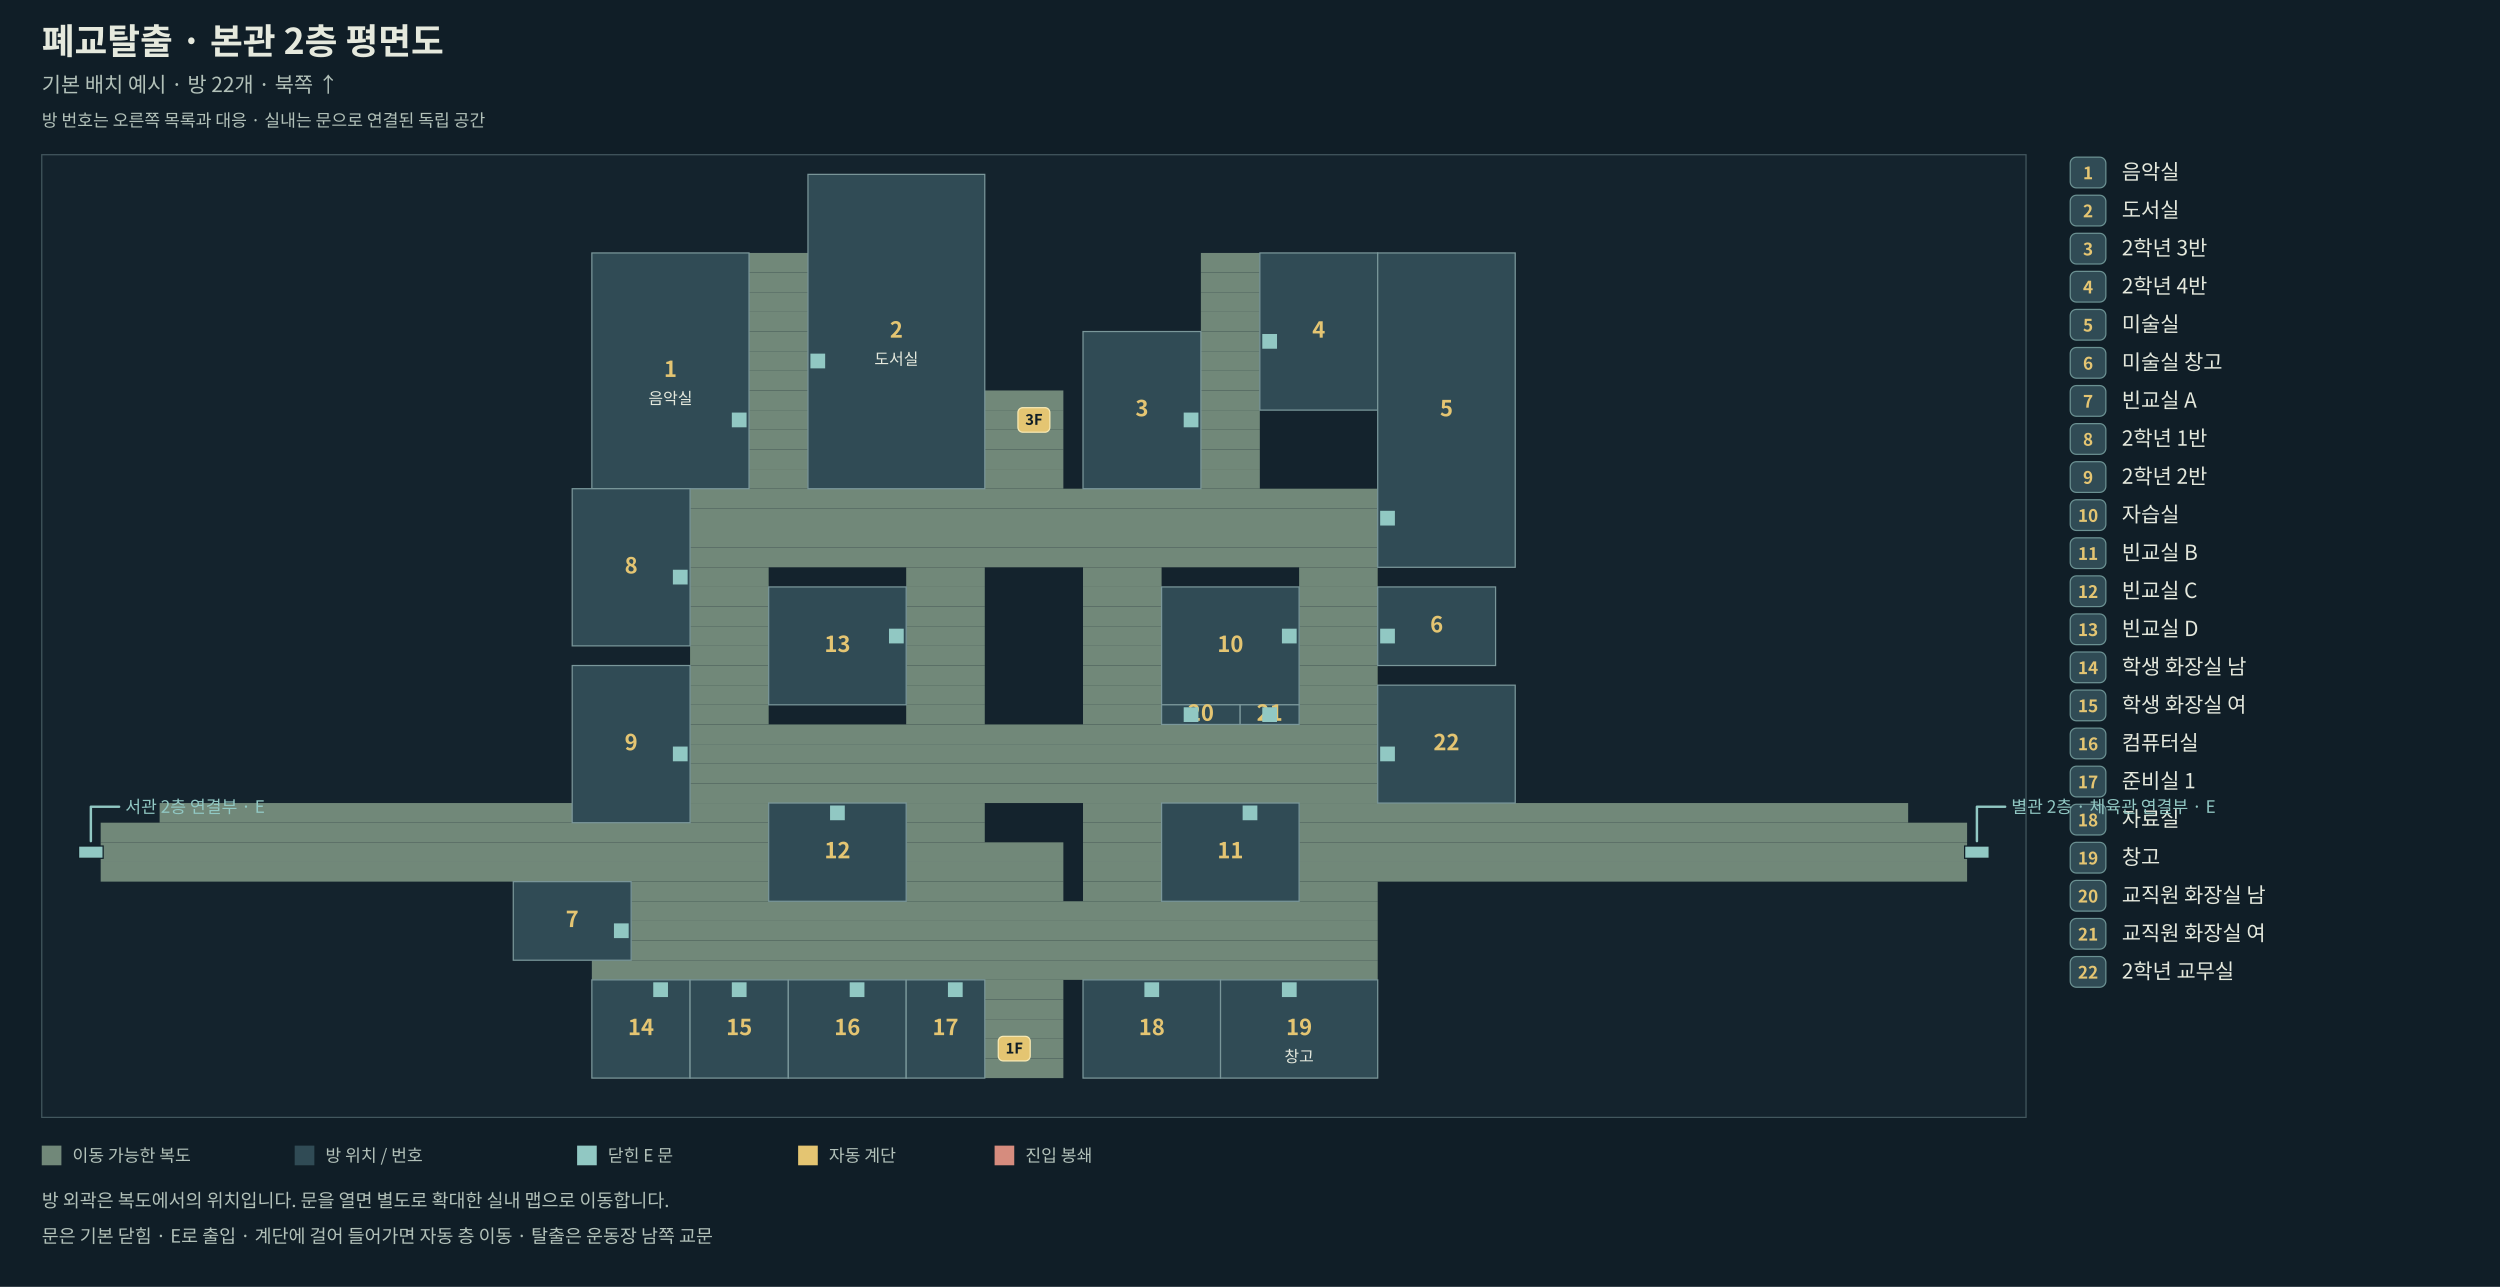
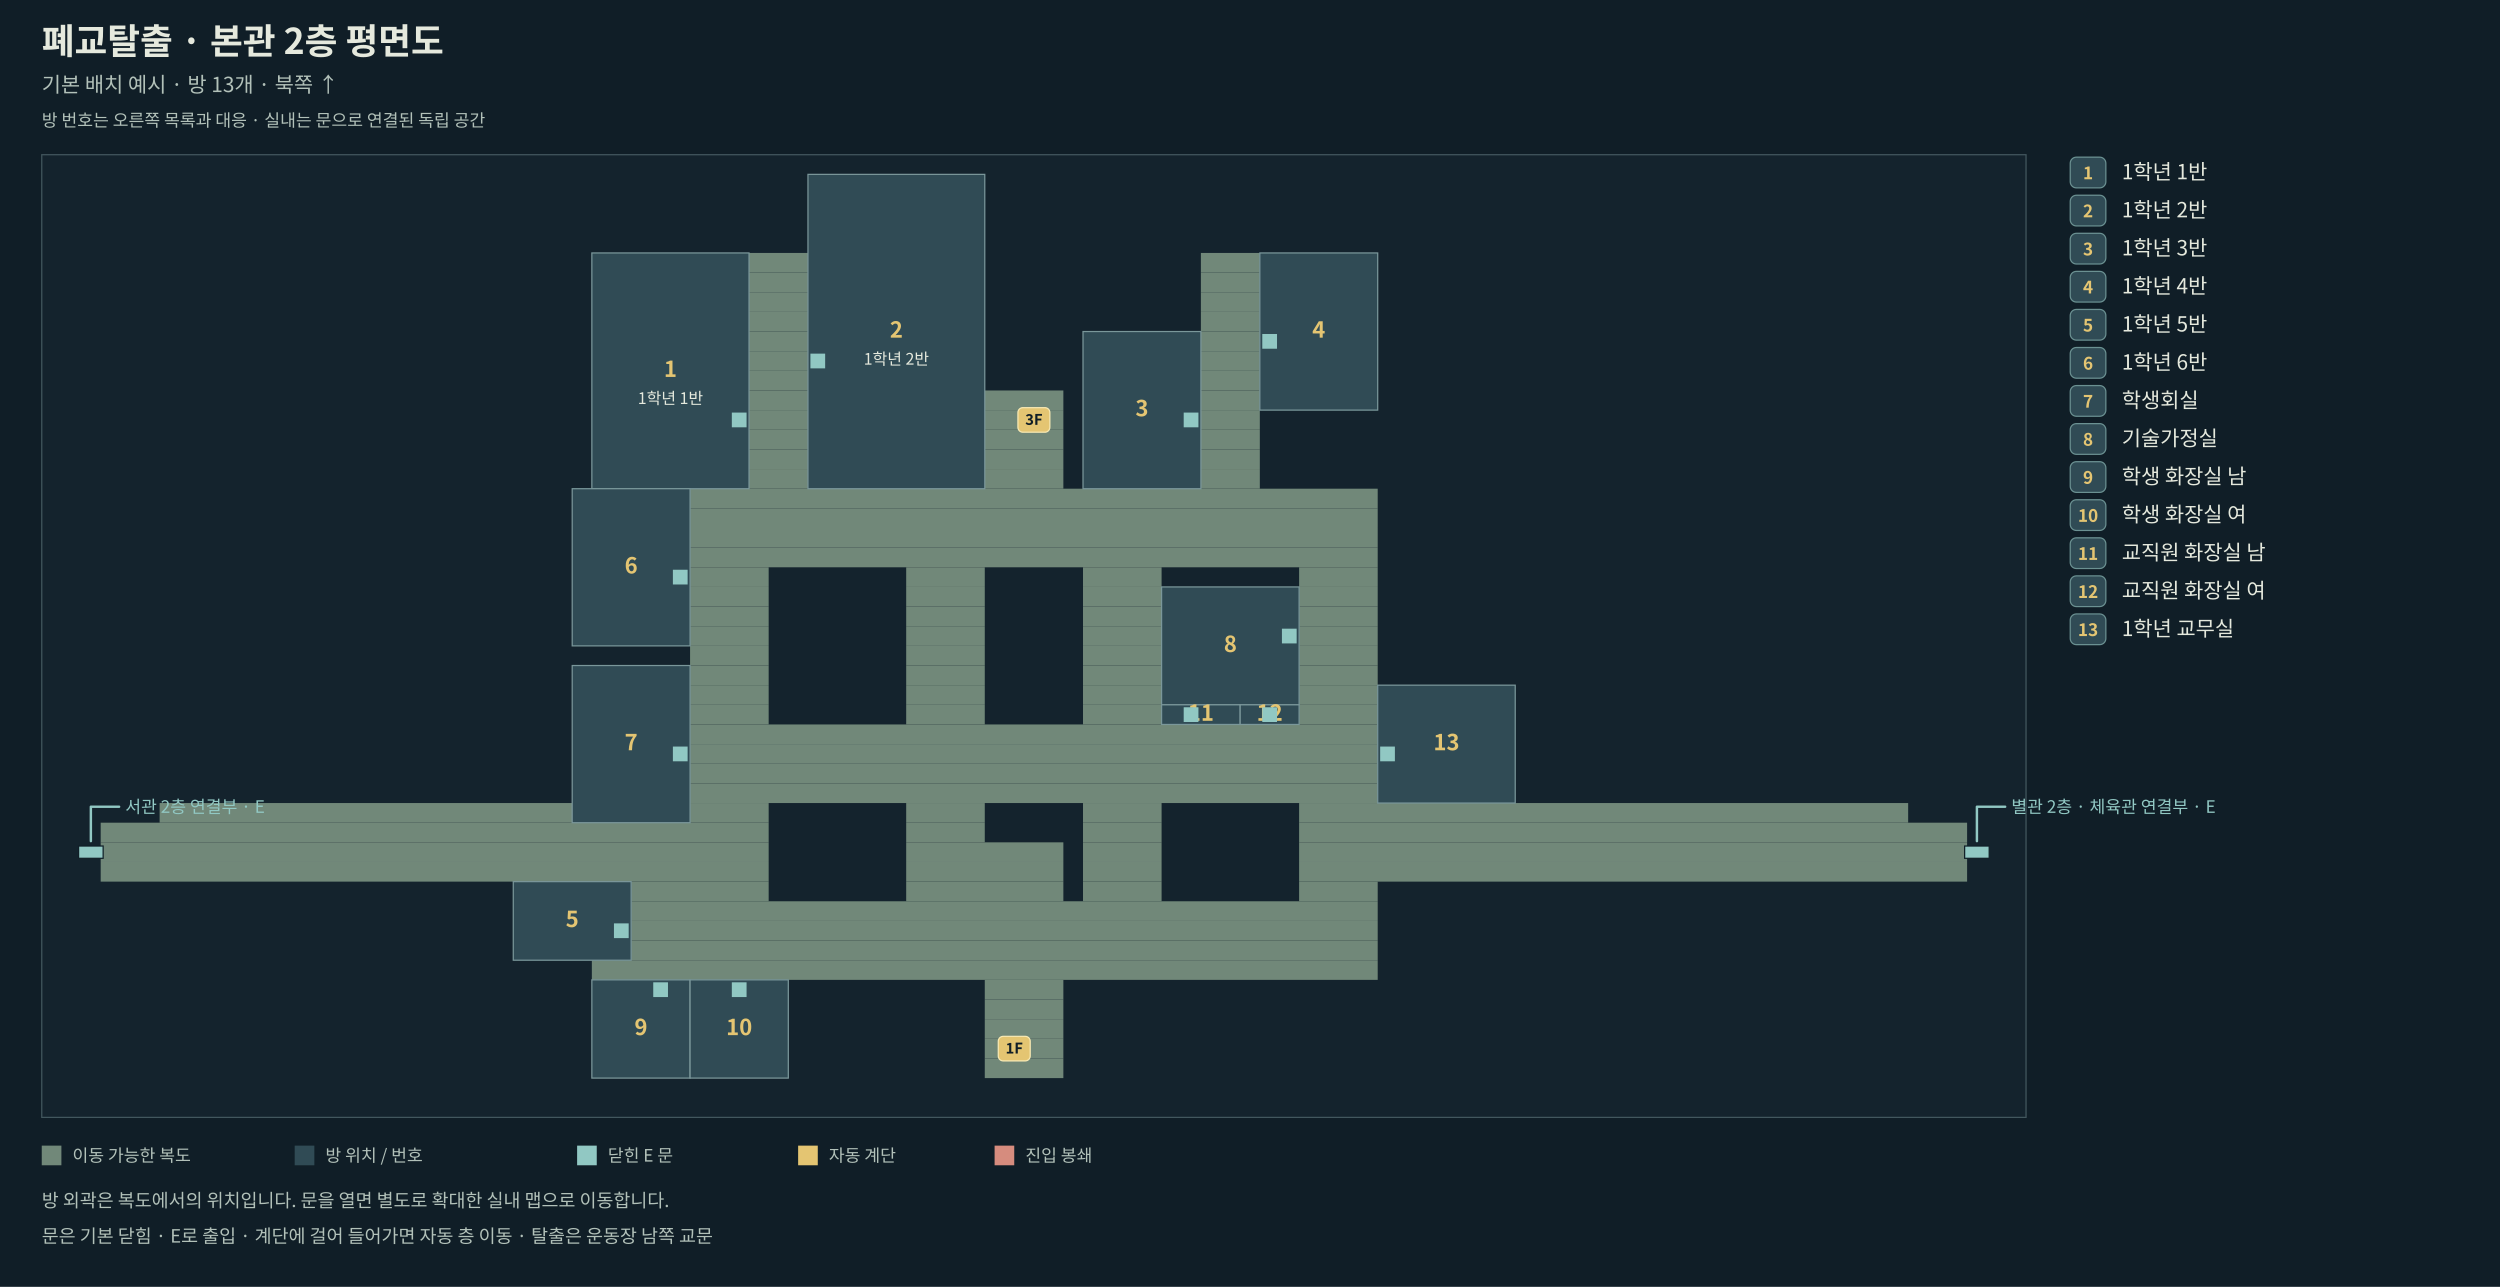
<svg xmlns="http://www.w3.org/2000/svg" width="2036" height="1048" viewBox="0 0 2036 1048" role="img">
  <style>text{font-family:"Noto Sans CJK KR","Noto Sans KR",sans-serif}</style>
  <rect x="0" y="0" width="2036" height="1048" fill="#101e27" stroke="none" rx="0" />
  <text x="34" y="44" font-size="29" fill="#e5e9dd" text-anchor="start" font-weight="bold">폐교탈출 · 본관 2층 평면도</text>
-   <text x="34" y="75" font-size="17" fill="#b2c1b9" text-anchor="start" font-weight="normal">기본 배치 예시 · 방 22개 · 북쪽 ↑</text>
+   <text x="34" y="75" font-size="17" fill="#b2c1b9" text-anchor="start" font-weight="normal">기본 배치 예시 · 방 13개 · 북쪽 ↑</text>
  <text x="34" y="103" font-size="14" fill="#b2c1b9" text-anchor="start" font-weight="normal">방 번호는 오른쪽 목록과 대응 · 실내는 문으로 연결된 독립 공간</text>
  <rect x="34" y="126" width="1616" height="784" fill="#14232d" stroke="#42575e" rx="0" />
  <rect x="802" y="862" width="64" height="16" fill="#718879" stroke="none" rx="0" />
  <rect x="802" y="846" width="64" height="16" fill="#718879" stroke="none" rx="0" />
  <rect x="802" y="830" width="64" height="16" fill="#718879" stroke="none" rx="0" />
  <rect x="802" y="814" width="64" height="16" fill="#718879" stroke="none" rx="0" />
  <rect x="802" y="798" width="64" height="16" fill="#718879" stroke="none" rx="0" />
  <rect x="482" y="782" width="640" height="16" fill="#718879" stroke="none" rx="0" />
  <rect x="514" y="766" width="608" height="16" fill="#718879" stroke="none" rx="0" />
  <rect x="514" y="750" width="608" height="16" fill="#718879" stroke="none" rx="0" />
  <rect x="514" y="734" width="608" height="16" fill="#718879" stroke="none" rx="0" />
  <rect x="514" y="718" width="112" height="16" fill="#718879" stroke="none" rx="0" />
  <rect x="738" y="718" width="128" height="16" fill="#718879" stroke="none" rx="0" />
  <rect x="882" y="718" width="64" height="16" fill="#718879" stroke="none" rx="0" />
  <rect x="1058" y="718" width="64" height="16" fill="#718879" stroke="none" rx="0" />
  <rect x="82" y="702" width="544" height="16" fill="#718879" stroke="none" rx="0" />
  <rect x="738" y="702" width="128" height="16" fill="#718879" stroke="none" rx="0" />
  <rect x="882" y="702" width="64" height="16" fill="#718879" stroke="none" rx="0" />
  <rect x="1058" y="702" width="544" height="16" fill="#718879" stroke="none" rx="0" />
  <rect x="82" y="686" width="544" height="16" fill="#718879" stroke="none" rx="0" />
  <rect x="738" y="686" width="128" height="16" fill="#718879" stroke="none" rx="0" />
  <rect x="882" y="686" width="64" height="16" fill="#718879" stroke="none" rx="0" />
  <rect x="1058" y="686" width="544" height="16" fill="#718879" stroke="none" rx="0" />
  <rect x="82" y="670" width="544" height="16" fill="#718879" stroke="none" rx="0" />
  <rect x="738" y="670" width="64" height="16" fill="#718879" stroke="none" rx="0" />
  <rect x="882" y="670" width="64" height="16" fill="#718879" stroke="none" rx="0" />
  <rect x="1058" y="670" width="544" height="16" fill="#718879" stroke="none" rx="0" />
  <rect x="130" y="654" width="336" height="16" fill="#718879" stroke="none" rx="0" />
  <rect x="562" y="654" width="64" height="16" fill="#718879" stroke="none" rx="0" />
  <rect x="738" y="654" width="64" height="16" fill="#718879" stroke="none" rx="0" />
  <rect x="882" y="654" width="64" height="16" fill="#718879" stroke="none" rx="0" />
  <rect x="1058" y="654" width="496" height="16" fill="#718879" stroke="none" rx="0" />
  <rect x="562" y="638" width="560" height="16" fill="#718879" stroke="none" rx="0" />
  <rect x="562" y="622" width="560" height="16" fill="#718879" stroke="none" rx="0" />
  <rect x="562" y="606" width="560" height="16" fill="#718879" stroke="none" rx="0" />
  <rect x="562" y="590" width="560" height="16" fill="#718879" stroke="none" rx="0" />
  <rect x="562" y="574" width="64" height="16" fill="#718879" stroke="none" rx="0" />
  <rect x="738" y="574" width="64" height="16" fill="#718879" stroke="none" rx="0" />
  <rect x="882" y="574" width="64" height="16" fill="#718879" stroke="none" rx="0" />
  <rect x="1058" y="574" width="64" height="16" fill="#718879" stroke="none" rx="0" />
  <rect x="562" y="558" width="64" height="16" fill="#718879" stroke="none" rx="0" />
  <rect x="738" y="558" width="64" height="16" fill="#718879" stroke="none" rx="0" />
  <rect x="882" y="558" width="64" height="16" fill="#718879" stroke="none" rx="0" />
  <rect x="1058" y="558" width="64" height="16" fill="#718879" stroke="none" rx="0" />
  <rect x="562" y="542" width="64" height="16" fill="#718879" stroke="none" rx="0" />
  <rect x="738" y="542" width="64" height="16" fill="#718879" stroke="none" rx="0" />
  <rect x="882" y="542" width="64" height="16" fill="#718879" stroke="none" rx="0" />
  <rect x="1058" y="542" width="64" height="16" fill="#718879" stroke="none" rx="0" />
  <rect x="562" y="526" width="64" height="16" fill="#718879" stroke="none" rx="0" />
  <rect x="738" y="526" width="64" height="16" fill="#718879" stroke="none" rx="0" />
  <rect x="882" y="526" width="64" height="16" fill="#718879" stroke="none" rx="0" />
  <rect x="1058" y="526" width="64" height="16" fill="#718879" stroke="none" rx="0" />
  <rect x="562" y="510" width="64" height="16" fill="#718879" stroke="none" rx="0" />
  <rect x="738" y="510" width="64" height="16" fill="#718879" stroke="none" rx="0" />
  <rect x="882" y="510" width="64" height="16" fill="#718879" stroke="none" rx="0" />
  <rect x="1058" y="510" width="64" height="16" fill="#718879" stroke="none" rx="0" />
  <rect x="562" y="494" width="64" height="16" fill="#718879" stroke="none" rx="0" />
  <rect x="738" y="494" width="64" height="16" fill="#718879" stroke="none" rx="0" />
  <rect x="882" y="494" width="64" height="16" fill="#718879" stroke="none" rx="0" />
  <rect x="1058" y="494" width="64" height="16" fill="#718879" stroke="none" rx="0" />
  <rect x="562" y="478" width="64" height="16" fill="#718879" stroke="none" rx="0" />
  <rect x="738" y="478" width="64" height="16" fill="#718879" stroke="none" rx="0" />
  <rect x="882" y="478" width="64" height="16" fill="#718879" stroke="none" rx="0" />
  <rect x="1058" y="478" width="64" height="16" fill="#718879" stroke="none" rx="0" />
  <rect x="562" y="462" width="64" height="16" fill="#718879" stroke="none" rx="0" />
  <rect x="738" y="462" width="64" height="16" fill="#718879" stroke="none" rx="0" />
  <rect x="882" y="462" width="64" height="16" fill="#718879" stroke="none" rx="0" />
  <rect x="1058" y="462" width="64" height="16" fill="#718879" stroke="none" rx="0" />
  <rect x="562" y="446" width="560" height="16" fill="#718879" stroke="none" rx="0" />
  <rect x="562" y="430" width="560" height="16" fill="#718879" stroke="none" rx="0" />
  <rect x="562" y="414" width="560" height="16" fill="#718879" stroke="none" rx="0" />
  <rect x="562" y="398" width="560" height="16" fill="#718879" stroke="none" rx="0" />
  <rect x="610" y="382" width="48" height="16" fill="#718879" stroke="none" rx="0" />
  <rect x="802" y="382" width="64" height="16" fill="#718879" stroke="none" rx="0" />
  <rect x="978" y="382" width="48" height="16" fill="#718879" stroke="none" rx="0" />
  <rect x="610" y="366" width="48" height="16" fill="#718879" stroke="none" rx="0" />
  <rect x="802" y="366" width="64" height="16" fill="#718879" stroke="none" rx="0" />
  <rect x="978" y="366" width="48" height="16" fill="#718879" stroke="none" rx="0" />
  <rect x="610" y="350" width="48" height="16" fill="#718879" stroke="none" rx="0" />
  <rect x="802" y="350" width="64" height="16" fill="#718879" stroke="none" rx="0" />
  <rect x="978" y="350" width="48" height="16" fill="#718879" stroke="none" rx="0" />
  <rect x="610" y="334" width="48" height="16" fill="#718879" stroke="none" rx="0" />
  <rect x="802" y="334" width="64" height="16" fill="#718879" stroke="none" rx="0" />
  <rect x="978" y="334" width="48" height="16" fill="#718879" stroke="none" rx="0" />
  <rect x="610" y="318" width="48" height="16" fill="#718879" stroke="none" rx="0" />
  <rect x="802" y="318" width="64" height="16" fill="#718879" stroke="none" rx="0" />
  <rect x="978" y="318" width="48" height="16" fill="#718879" stroke="none" rx="0" />
  <rect x="610" y="302" width="48" height="16" fill="#718879" stroke="none" rx="0" />
  <rect x="978" y="302" width="48" height="16" fill="#718879" stroke="none" rx="0" />
  <rect x="610" y="286" width="48" height="16" fill="#718879" stroke="none" rx="0" />
  <rect x="978" y="286" width="48" height="16" fill="#718879" stroke="none" rx="0" />
  <rect x="610" y="270" width="48" height="16" fill="#718879" stroke="none" rx="0" />
  <rect x="978" y="270" width="48" height="16" fill="#718879" stroke="none" rx="0" />
  <rect x="610" y="254" width="48" height="16" fill="#718879" stroke="none" rx="0" />
  <rect x="978" y="254" width="48" height="16" fill="#718879" stroke="none" rx="0" />
  <rect x="610" y="238" width="48" height="16" fill="#718879" stroke="none" rx="0" />
  <rect x="978" y="238" width="48" height="16" fill="#718879" stroke="none" rx="0" />
  <rect x="610" y="222" width="48" height="16" fill="#718879" stroke="none" rx="0" />
  <rect x="978" y="222" width="48" height="16" fill="#718879" stroke="none" rx="0" />
  <rect x="610" y="206" width="48" height="16" fill="#718879" stroke="none" rx="0" />
  <rect x="978" y="206" width="48" height="16" fill="#718879" stroke="none" rx="0" />
-   <a href="rooms/room-f2-0.svg">
+   <a href="rooms/room-f20-0.svg">
    <rect x="482" y="206" width="128" height="192" fill="#304b55" stroke="#7a979a" rx="0" />
    <text x="546" y="307" font-size="18" fill="#e4c572" text-anchor="middle" font-weight="bold">1</text>
-     <text x="546" y="329" font-size="13" fill="#e5e9dd" text-anchor="middle" font-weight="normal">음악실</text>
+     <text x="546" y="329" font-size="13" fill="#e5e9dd" text-anchor="middle" font-weight="normal">1학년 1반</text>
    <rect x="596" y="336" width="12" height="12" fill="#91c8c3" stroke="none" rx="0" />
    <rect x="1686" y="128" width="29" height="25" fill="#304b55" stroke="#6b9192" rx="5" />
    <text x="1700.5" y="146" font-size="14" fill="#e4c572" text-anchor="middle" font-weight="bold">1</text>
-     <text x="1728" y="146" font-size="17" fill="#e5e9dd" text-anchor="start" font-weight="normal">음악실</text>
-   </a>
-   <a href="rooms/room-f2-1.svg">
+     <text x="1728" y="146" font-size="17" fill="#e5e9dd" text-anchor="start" font-weight="normal">1학년 1반</text>
+   </a>
+   <a href="rooms/room-f20-1.svg">
    <rect x="658" y="142" width="144" height="256" fill="#304b55" stroke="#7a979a" rx="0" />
    <text x="730" y="275" font-size="18" fill="#e4c572" text-anchor="middle" font-weight="bold">2</text>
-     <text x="730" y="297" font-size="13" fill="#e5e9dd" text-anchor="middle" font-weight="normal">도서실</text>
+     <text x="730" y="297" font-size="13" fill="#e5e9dd" text-anchor="middle" font-weight="normal">1학년 2반</text>
    <rect x="660" y="288" width="12" height="12" fill="#91c8c3" stroke="none" rx="0" />
    <rect x="1686" y="159" width="29" height="25" fill="#304b55" stroke="#6b9192" rx="5" />
    <text x="1700.5" y="177" font-size="14" fill="#e4c572" text-anchor="middle" font-weight="bold">2</text>
-     <text x="1728" y="177" font-size="17" fill="#e5e9dd" text-anchor="start" font-weight="normal">도서실</text>
-   </a>
-   <a href="rooms/room-f2-2.svg">
+     <text x="1728" y="177" font-size="17" fill="#e5e9dd" text-anchor="start" font-weight="normal">1학년 2반</text>
+   </a>
+   <a href="rooms/room-f20-2.svg">
    <rect x="882" y="270" width="96" height="128" fill="#304b55" stroke="#7a979a" rx="0" />
    <text x="930" y="339" font-size="18" fill="#e4c572" text-anchor="middle" font-weight="bold">3</text>
    <rect x="964" y="336" width="12" height="12" fill="#91c8c3" stroke="none" rx="0" />
    <rect x="1686" y="190" width="29" height="25" fill="#304b55" stroke="#6b9192" rx="5" />
    <text x="1700.5" y="208" font-size="14" fill="#e4c572" text-anchor="middle" font-weight="bold">3</text>
-     <text x="1728" y="208" font-size="17" fill="#e5e9dd" text-anchor="start" font-weight="normal">2학년 3반</text>
-   </a>
-   <a href="rooms/room-f2-3.svg">
+     <text x="1728" y="208" font-size="17" fill="#e5e9dd" text-anchor="start" font-weight="normal">1학년 3반</text>
+   </a>
+   <a href="rooms/room-f20-3.svg">
    <rect x="1026" y="206" width="96" height="128" fill="#304b55" stroke="#7a979a" rx="0" />
    <text x="1074" y="275" font-size="18" fill="#e4c572" text-anchor="middle" font-weight="bold">4</text>
    <rect x="1028" y="272" width="12" height="12" fill="#91c8c3" stroke="none" rx="0" />
    <rect x="1686" y="221" width="29" height="25" fill="#304b55" stroke="#6b9192" rx="5" />
    <text x="1700.5" y="239" font-size="14" fill="#e4c572" text-anchor="middle" font-weight="bold">4</text>
-     <text x="1728" y="239" font-size="17" fill="#e5e9dd" text-anchor="start" font-weight="normal">2학년 4반</text>
-   </a>
-   <a href="rooms/room-f2-4.svg">
-     <rect x="1122" y="206" width="112" height="256" fill="#304b55" stroke="#7a979a" rx="0" />
-     <text x="1178" y="339" font-size="18" fill="#e4c572" text-anchor="middle" font-weight="bold">5</text>
-     <rect x="1124" y="416" width="12" height="12" fill="#91c8c3" stroke="none" rx="0" />
+     <text x="1728" y="239" font-size="17" fill="#e5e9dd" text-anchor="start" font-weight="normal">1학년 4반</text>
+   </a>
+   <a href="rooms/room-f20-4.svg">
+     <rect x="418" y="718" width="96" height="64" fill="#304b55" stroke="#7a979a" rx="0" />
+     <text x="466" y="755" font-size="18" fill="#e4c572" text-anchor="middle" font-weight="bold">5</text>
+     <rect x="500" y="752" width="12" height="12" fill="#91c8c3" stroke="none" rx="0" />
    <rect x="1686" y="252" width="29" height="25" fill="#304b55" stroke="#6b9192" rx="5" />
    <text x="1700.5" y="270" font-size="14" fill="#e4c572" text-anchor="middle" font-weight="bold">5</text>
-     <text x="1728" y="270" font-size="17" fill="#e5e9dd" text-anchor="start" font-weight="normal">미술실</text>
-   </a>
-   <a href="rooms/room-f2-5.svg">
-     <rect x="1122" y="478" width="96" height="64" fill="#304b55" stroke="#7a979a" rx="0" />
-     <text x="1170" y="515" font-size="18" fill="#e4c572" text-anchor="middle" font-weight="bold">6</text>
-     <rect x="1124" y="512" width="12" height="12" fill="#91c8c3" stroke="none" rx="0" />
+     <text x="1728" y="270" font-size="17" fill="#e5e9dd" text-anchor="start" font-weight="normal">1학년 5반</text>
+   </a>
+   <a href="rooms/room-f20-5.svg">
+     <rect x="466" y="398" width="96" height="128" fill="#304b55" stroke="#7a979a" rx="0" />
+     <text x="514" y="467" font-size="18" fill="#e4c572" text-anchor="middle" font-weight="bold">6</text>
+     <rect x="548" y="464" width="12" height="12" fill="#91c8c3" stroke="none" rx="0" />
    <rect x="1686" y="283" width="29" height="25" fill="#304b55" stroke="#6b9192" rx="5" />
    <text x="1700.5" y="301" font-size="14" fill="#e4c572" text-anchor="middle" font-weight="bold">6</text>
-     <text x="1728" y="301" font-size="17" fill="#e5e9dd" text-anchor="start" font-weight="normal">미술실 창고</text>
-   </a>
-   <a href="rooms/room-f2-6.svg">
-     <rect x="418" y="718" width="96" height="64" fill="#304b55" stroke="#7a979a" rx="0" />
-     <text x="466" y="755" font-size="18" fill="#e4c572" text-anchor="middle" font-weight="bold">7</text>
-     <rect x="500" y="752" width="12" height="12" fill="#91c8c3" stroke="none" rx="0" />
+     <text x="1728" y="301" font-size="17" fill="#e5e9dd" text-anchor="start" font-weight="normal">1학년 6반</text>
+   </a>
+   <a href="rooms/room-f20-6.svg">
+     <rect x="466" y="542" width="96" height="128" fill="#304b55" stroke="#7a979a" rx="0" />
+     <text x="514" y="611" font-size="18" fill="#e4c572" text-anchor="middle" font-weight="bold">7</text>
+     <rect x="548" y="608" width="12" height="12" fill="#91c8c3" stroke="none" rx="0" />
    <rect x="1686" y="314" width="29" height="25" fill="#304b55" stroke="#6b9192" rx="5" />
    <text x="1700.5" y="332" font-size="14" fill="#e4c572" text-anchor="middle" font-weight="bold">7</text>
-     <text x="1728" y="332" font-size="17" fill="#e5e9dd" text-anchor="start" font-weight="normal">빈교실 A</text>
-   </a>
-   <a href="rooms/room-f2-7.svg">
-     <rect x="466" y="398" width="96" height="128" fill="#304b55" stroke="#7a979a" rx="0" />
-     <text x="514" y="467" font-size="18" fill="#e4c572" text-anchor="middle" font-weight="bold">8</text>
-     <rect x="548" y="464" width="12" height="12" fill="#91c8c3" stroke="none" rx="0" />
+     <text x="1728" y="332" font-size="17" fill="#e5e9dd" text-anchor="start" font-weight="normal">학생회실</text>
+   </a>
+   <a href="rooms/room-f20-7.svg">
+     <rect x="946" y="478" width="112" height="96" fill="#304b55" stroke="#7a979a" rx="0" />
+     <text x="1002" y="531" font-size="18" fill="#e4c572" text-anchor="middle" font-weight="bold">8</text>
+     <rect x="1044" y="512" width="12" height="12" fill="#91c8c3" stroke="none" rx="0" />
    <rect x="1686" y="345" width="29" height="25" fill="#304b55" stroke="#6b9192" rx="5" />
    <text x="1700.5" y="363" font-size="14" fill="#e4c572" text-anchor="middle" font-weight="bold">8</text>
-     <text x="1728" y="363" font-size="17" fill="#e5e9dd" text-anchor="start" font-weight="normal">2학년 1반</text>
-   </a>
-   <a href="rooms/room-f2-8.svg">
-     <rect x="466" y="542" width="96" height="128" fill="#304b55" stroke="#7a979a" rx="0" />
-     <text x="514" y="611" font-size="18" fill="#e4c572" text-anchor="middle" font-weight="bold">9</text>
-     <rect x="548" y="608" width="12" height="12" fill="#91c8c3" stroke="none" rx="0" />
+     <text x="1728" y="363" font-size="17" fill="#e5e9dd" text-anchor="start" font-weight="normal">기술가정실</text>
+   </a>
+   <a href="rooms/room-f20-8.svg">
+     <rect x="482" y="798" width="80" height="80" fill="#304b55" stroke="#7a979a" rx="0" />
+     <text x="522" y="843" font-size="18" fill="#e4c572" text-anchor="middle" font-weight="bold">9</text>
+     <rect x="532" y="800" width="12" height="12" fill="#91c8c3" stroke="none" rx="0" />
    <rect x="1686" y="376" width="29" height="25" fill="#304b55" stroke="#6b9192" rx="5" />
    <text x="1700.5" y="394" font-size="14" fill="#e4c572" text-anchor="middle" font-weight="bold">9</text>
-     <text x="1728" y="394" font-size="17" fill="#e5e9dd" text-anchor="start" font-weight="normal">2학년 2반</text>
-   </a>
-   <a href="rooms/room-f2-9.svg">
-     <rect x="946" y="478" width="112" height="96" fill="#304b55" stroke="#7a979a" rx="0" />
-     <text x="1002" y="531" font-size="18" fill="#e4c572" text-anchor="middle" font-weight="bold">10</text>
-     <rect x="1044" y="512" width="12" height="12" fill="#91c8c3" stroke="none" rx="0" />
+     <text x="1728" y="394" font-size="17" fill="#e5e9dd" text-anchor="start" font-weight="normal">학생 화장실 남</text>
+   </a>
+   <a href="rooms/room-f20-9.svg">
+     <rect x="562" y="798" width="80" height="80" fill="#304b55" stroke="#7a979a" rx="0" />
+     <text x="602" y="843" font-size="18" fill="#e4c572" text-anchor="middle" font-weight="bold">10</text>
+     <rect x="596" y="800" width="12" height="12" fill="#91c8c3" stroke="none" rx="0" />
    <rect x="1686" y="407" width="29" height="25" fill="#304b55" stroke="#6b9192" rx="5" />
    <text x="1700.5" y="425" font-size="14" fill="#e4c572" text-anchor="middle" font-weight="bold">10</text>
-     <text x="1728" y="425" font-size="17" fill="#e5e9dd" text-anchor="start" font-weight="normal">자습실</text>
-   </a>
-   <a href="rooms/room-f2-10.svg">
-     <rect x="946" y="654" width="112" height="80" fill="#304b55" stroke="#7a979a" rx="0" />
-     <text x="1002" y="699" font-size="18" fill="#e4c572" text-anchor="middle" font-weight="bold">11</text>
-     <rect x="1012" y="656" width="12" height="12" fill="#91c8c3" stroke="none" rx="0" />
+     <text x="1728" y="425" font-size="17" fill="#e5e9dd" text-anchor="start" font-weight="normal">학생 화장실 여</text>
+   </a>
+   <a href="rooms/room-f20-10.svg">
+     <rect x="946" y="574" width="64" height="16" fill="#304b55" stroke="#7a979a" rx="0" />
+     <text x="978" y="587" font-size="18" fill="#e4c572" text-anchor="middle" font-weight="bold">11</text>
+     <rect x="964" y="576" width="12" height="12" fill="#91c8c3" stroke="none" rx="0" />
    <rect x="1686" y="438" width="29" height="25" fill="#304b55" stroke="#6b9192" rx="5" />
    <text x="1700.5" y="456" font-size="14" fill="#e4c572" text-anchor="middle" font-weight="bold">11</text>
-     <text x="1728" y="456" font-size="17" fill="#e5e9dd" text-anchor="start" font-weight="normal">빈교실 B</text>
-   </a>
-   <a href="rooms/room-f2-11.svg">
-     <rect x="626" y="654" width="112" height="80" fill="#304b55" stroke="#7a979a" rx="0" />
-     <text x="682" y="699" font-size="18" fill="#e4c572" text-anchor="middle" font-weight="bold">12</text>
-     <rect x="676" y="656" width="12" height="12" fill="#91c8c3" stroke="none" rx="0" />
+     <text x="1728" y="456" font-size="17" fill="#e5e9dd" text-anchor="start" font-weight="normal">교직원 화장실 남</text>
+   </a>
+   <a href="rooms/room-f20-11.svg">
+     <rect x="1010" y="574" width="48" height="16" fill="#304b55" stroke="#7a979a" rx="0" />
+     <text x="1034" y="587" font-size="18" fill="#e4c572" text-anchor="middle" font-weight="bold">12</text>
+     <rect x="1028" y="576" width="12" height="12" fill="#91c8c3" stroke="none" rx="0" />
    <rect x="1686" y="469" width="29" height="25" fill="#304b55" stroke="#6b9192" rx="5" />
    <text x="1700.5" y="487" font-size="14" fill="#e4c572" text-anchor="middle" font-weight="bold">12</text>
-     <text x="1728" y="487" font-size="17" fill="#e5e9dd" text-anchor="start" font-weight="normal">빈교실 C</text>
-   </a>
-   <a href="rooms/room-f2-12.svg">
-     <rect x="626" y="478" width="112" height="96" fill="#304b55" stroke="#7a979a" rx="0" />
-     <text x="682" y="531" font-size="18" fill="#e4c572" text-anchor="middle" font-weight="bold">13</text>
-     <rect x="724" y="512" width="12" height="12" fill="#91c8c3" stroke="none" rx="0" />
+     <text x="1728" y="487" font-size="17" fill="#e5e9dd" text-anchor="start" font-weight="normal">교직원 화장실 여</text>
+   </a>
+   <a href="rooms/room-f20-12.svg">
+     <rect x="1122" y="558" width="112" height="96" fill="#304b55" stroke="#7a979a" rx="0" />
+     <text x="1178" y="611" font-size="18" fill="#e4c572" text-anchor="middle" font-weight="bold">13</text>
+     <rect x="1124" y="608" width="12" height="12" fill="#91c8c3" stroke="none" rx="0" />
    <rect x="1686" y="500" width="29" height="25" fill="#304b55" stroke="#6b9192" rx="5" />
    <text x="1700.5" y="518" font-size="14" fill="#e4c572" text-anchor="middle" font-weight="bold">13</text>
-     <text x="1728" y="518" font-size="17" fill="#e5e9dd" text-anchor="start" font-weight="normal">빈교실 D</text>
-   </a>
-   <a href="rooms/room-f2-13.svg">
-     <rect x="482" y="798" width="80" height="80" fill="#304b55" stroke="#7a979a" rx="0" />
-     <text x="522" y="843" font-size="18" fill="#e4c572" text-anchor="middle" font-weight="bold">14</text>
-     <rect x="532" y="800" width="12" height="12" fill="#91c8c3" stroke="none" rx="0" />
-     <rect x="1686" y="531" width="29" height="25" fill="#304b55" stroke="#6b9192" rx="5" />
-     <text x="1700.5" y="549" font-size="14" fill="#e4c572" text-anchor="middle" font-weight="bold">14</text>
-     <text x="1728" y="549" font-size="17" fill="#e5e9dd" text-anchor="start" font-weight="normal">학생 화장실 남</text>
-   </a>
-   <a href="rooms/room-f2-14.svg">
-     <rect x="562" y="798" width="80" height="80" fill="#304b55" stroke="#7a979a" rx="0" />
-     <text x="602" y="843" font-size="18" fill="#e4c572" text-anchor="middle" font-weight="bold">15</text>
-     <rect x="596" y="800" width="12" height="12" fill="#91c8c3" stroke="none" rx="0" />
-     <rect x="1686" y="562" width="29" height="25" fill="#304b55" stroke="#6b9192" rx="5" />
-     <text x="1700.5" y="580" font-size="14" fill="#e4c572" text-anchor="middle" font-weight="bold">15</text>
-     <text x="1728" y="580" font-size="17" fill="#e5e9dd" text-anchor="start" font-weight="normal">학생 화장실 여</text>
-   </a>
-   <a href="rooms/room-f2-15.svg">
-     <rect x="642" y="798" width="96" height="80" fill="#304b55" stroke="#7a979a" rx="0" />
-     <text x="690" y="843" font-size="18" fill="#e4c572" text-anchor="middle" font-weight="bold">16</text>
-     <rect x="692" y="800" width="12" height="12" fill="#91c8c3" stroke="none" rx="0" />
-     <rect x="1686" y="593" width="29" height="25" fill="#304b55" stroke="#6b9192" rx="5" />
-     <text x="1700.5" y="611" font-size="14" fill="#e4c572" text-anchor="middle" font-weight="bold">16</text>
-     <text x="1728" y="611" font-size="17" fill="#e5e9dd" text-anchor="start" font-weight="normal">컴퓨터실</text>
-   </a>
-   <a href="rooms/room-f2-16.svg">
-     <rect x="738" y="798" width="64" height="80" fill="#304b55" stroke="#7a979a" rx="0" />
-     <text x="770" y="843" font-size="18" fill="#e4c572" text-anchor="middle" font-weight="bold">17</text>
-     <rect x="772" y="800" width="12" height="12" fill="#91c8c3" stroke="none" rx="0" />
-     <rect x="1686" y="624" width="29" height="25" fill="#304b55" stroke="#6b9192" rx="5" />
-     <text x="1700.5" y="642" font-size="14" fill="#e4c572" text-anchor="middle" font-weight="bold">17</text>
-     <text x="1728" y="642" font-size="17" fill="#e5e9dd" text-anchor="start" font-weight="normal">준비실 1</text>
-   </a>
-   <a href="rooms/room-f2-17.svg">
-     <rect x="882" y="798" width="112" height="80" fill="#304b55" stroke="#7a979a" rx="0" />
-     <text x="938" y="843" font-size="18" fill="#e4c572" text-anchor="middle" font-weight="bold">18</text>
-     <rect x="932" y="800" width="12" height="12" fill="#91c8c3" stroke="none" rx="0" />
-     <rect x="1686" y="655" width="29" height="25" fill="#304b55" stroke="#6b9192" rx="5" />
-     <text x="1700.5" y="673" font-size="14" fill="#e4c572" text-anchor="middle" font-weight="bold">18</text>
-     <text x="1728" y="673" font-size="17" fill="#e5e9dd" text-anchor="start" font-weight="normal">자료실</text>
-   </a>
-   <a href="rooms/room-f2-18.svg">
-     <rect x="994" y="798" width="128" height="80" fill="#304b55" stroke="#7a979a" rx="0" />
-     <text x="1058" y="843" font-size="18" fill="#e4c572" text-anchor="middle" font-weight="bold">19</text>
-     <text x="1058" y="865" font-size="13" fill="#e5e9dd" text-anchor="middle" font-weight="normal">창고</text>
-     <rect x="1044" y="800" width="12" height="12" fill="#91c8c3" stroke="none" rx="0" />
-     <rect x="1686" y="686" width="29" height="25" fill="#304b55" stroke="#6b9192" rx="5" />
-     <text x="1700.5" y="704" font-size="14" fill="#e4c572" text-anchor="middle" font-weight="bold">19</text>
-     <text x="1728" y="704" font-size="17" fill="#e5e9dd" text-anchor="start" font-weight="normal">창고</text>
-   </a>
-   <a href="rooms/room-f2-19.svg">
-     <rect x="946" y="574" width="64" height="16" fill="#304b55" stroke="#7a979a" rx="0" />
-     <text x="978" y="587" font-size="18" fill="#e4c572" text-anchor="middle" font-weight="bold">20</text>
-     <rect x="964" y="576" width="12" height="12" fill="#91c8c3" stroke="none" rx="0" />
-     <rect x="1686" y="717" width="29" height="25" fill="#304b55" stroke="#6b9192" rx="5" />
-     <text x="1700.5" y="735" font-size="14" fill="#e4c572" text-anchor="middle" font-weight="bold">20</text>
-     <text x="1728" y="735" font-size="17" fill="#e5e9dd" text-anchor="start" font-weight="normal">교직원 화장실 남</text>
-   </a>
-   <a href="rooms/room-f2-20.svg">
-     <rect x="1010" y="574" width="48" height="16" fill="#304b55" stroke="#7a979a" rx="0" />
-     <text x="1034" y="587" font-size="18" fill="#e4c572" text-anchor="middle" font-weight="bold">21</text>
-     <rect x="1028" y="576" width="12" height="12" fill="#91c8c3" stroke="none" rx="0" />
-     <rect x="1686" y="748" width="29" height="25" fill="#304b55" stroke="#6b9192" rx="5" />
-     <text x="1700.5" y="766" font-size="14" fill="#e4c572" text-anchor="middle" font-weight="bold">21</text>
-     <text x="1728" y="766" font-size="17" fill="#e5e9dd" text-anchor="start" font-weight="normal">교직원 화장실 여</text>
-   </a>
-   <a href="rooms/room-f2-21.svg">
-     <rect x="1122" y="558" width="112" height="96" fill="#304b55" stroke="#7a979a" rx="0" />
-     <text x="1178" y="611" font-size="18" fill="#e4c572" text-anchor="middle" font-weight="bold">22</text>
-     <rect x="1124" y="608" width="12" height="12" fill="#91c8c3" stroke="none" rx="0" />
-     <rect x="1686" y="779" width="29" height="25" fill="#304b55" stroke="#6b9192" rx="5" />
-     <text x="1700.5" y="797" font-size="14" fill="#e4c572" text-anchor="middle" font-weight="bold">22</text>
-     <text x="1728" y="797" font-size="17" fill="#e5e9dd" text-anchor="start" font-weight="normal">2학년 교무실</text>
+     <text x="1728" y="518" font-size="17" fill="#e5e9dd" text-anchor="start" font-weight="normal">1학년 교무실</text>
  </a>
  <rect x="813" y="844" width="26" height="20" fill="#e4c572" stroke="#f8e9b3" rx="4" />
  <text x="826" y="858" font-size="12" fill="#101e27" text-anchor="middle" font-weight="bold">1F</text>
  <rect x="829" y="332" width="26" height="20" fill="#e4c572" stroke="#f8e9b3" rx="4" />
  <text x="842" y="346" font-size="12" fill="#101e27" text-anchor="middle" font-weight="bold">3F</text>
  <rect x="1600" y="689" width="20" height="10" fill="#91c8c3" stroke="#101e27" rx="0" />
  <polyline points="1610,685 1610,657 1633,657" fill="none" stroke="#91c8c3" stroke-width="2" stroke-linejoin="round" stroke-linecap="round" stroke-dasharray="" />
  <text x="1638" y="662" font-size="14" fill="#91c8c3" text-anchor="start" font-weight="normal">별관 2층 · 체육관 연결부 · E</text>
  <rect x="64" y="689" width="20" height="10" fill="#91c8c3" stroke="#101e27" rx="0" />
  <polyline points="74,685 74,657 97,657" fill="none" stroke="#91c8c3" stroke-width="2" stroke-linejoin="round" stroke-linecap="round" stroke-dasharray="" />
  <text x="102" y="662" font-size="14" fill="#91c8c3" text-anchor="start" font-weight="normal">서관 2층 연결부 · E</text>
  <rect x="34" y="933" width="16" height="16" fill="#718879" stroke="none" rx="0" />
  <text x="59" y="946" font-size="14" fill="#b2c1b9" text-anchor="start" font-weight="normal">이동 가능한 복도</text>
  <rect x="240" y="933" width="16" height="16" fill="#304b55" stroke="none" rx="0" />
  <text x="265" y="946" font-size="14" fill="#b2c1b9" text-anchor="start" font-weight="normal">방 위치 / 번호</text>
  <rect x="470" y="933" width="16" height="16" fill="#91c8c3" stroke="none" rx="0" />
  <text x="495" y="946" font-size="14" fill="#b2c1b9" text-anchor="start" font-weight="normal">닫힌 E 문</text>
  <rect x="650" y="933" width="16" height="16" fill="#e4c572" stroke="none" rx="0" />
  <text x="675" y="946" font-size="14" fill="#b2c1b9" text-anchor="start" font-weight="normal">자동 계단</text>
  <rect x="810" y="933" width="16" height="16" fill="#d68c7e" stroke="none" rx="0" />
  <text x="835" y="946" font-size="14" fill="#b2c1b9" text-anchor="start" font-weight="normal">진입 봉쇄</text>
  <text x="34" y="983" font-size="15" fill="#b2c1b9" text-anchor="start" font-weight="normal">방 외곽은 복도에서의 위치입니다. 문을 열면 별도로 확대한 실내 맵으로 이동합니다.</text>
  <text x="34" y="1012" font-size="15" fill="#b2c1b9" text-anchor="start" font-weight="normal">문은 기본 닫힘 · E로 출입 · 계단에 걸어 들어가면 자동 층 이동 · 탈출은 운동장 남쪽 교문</text>
</svg>
